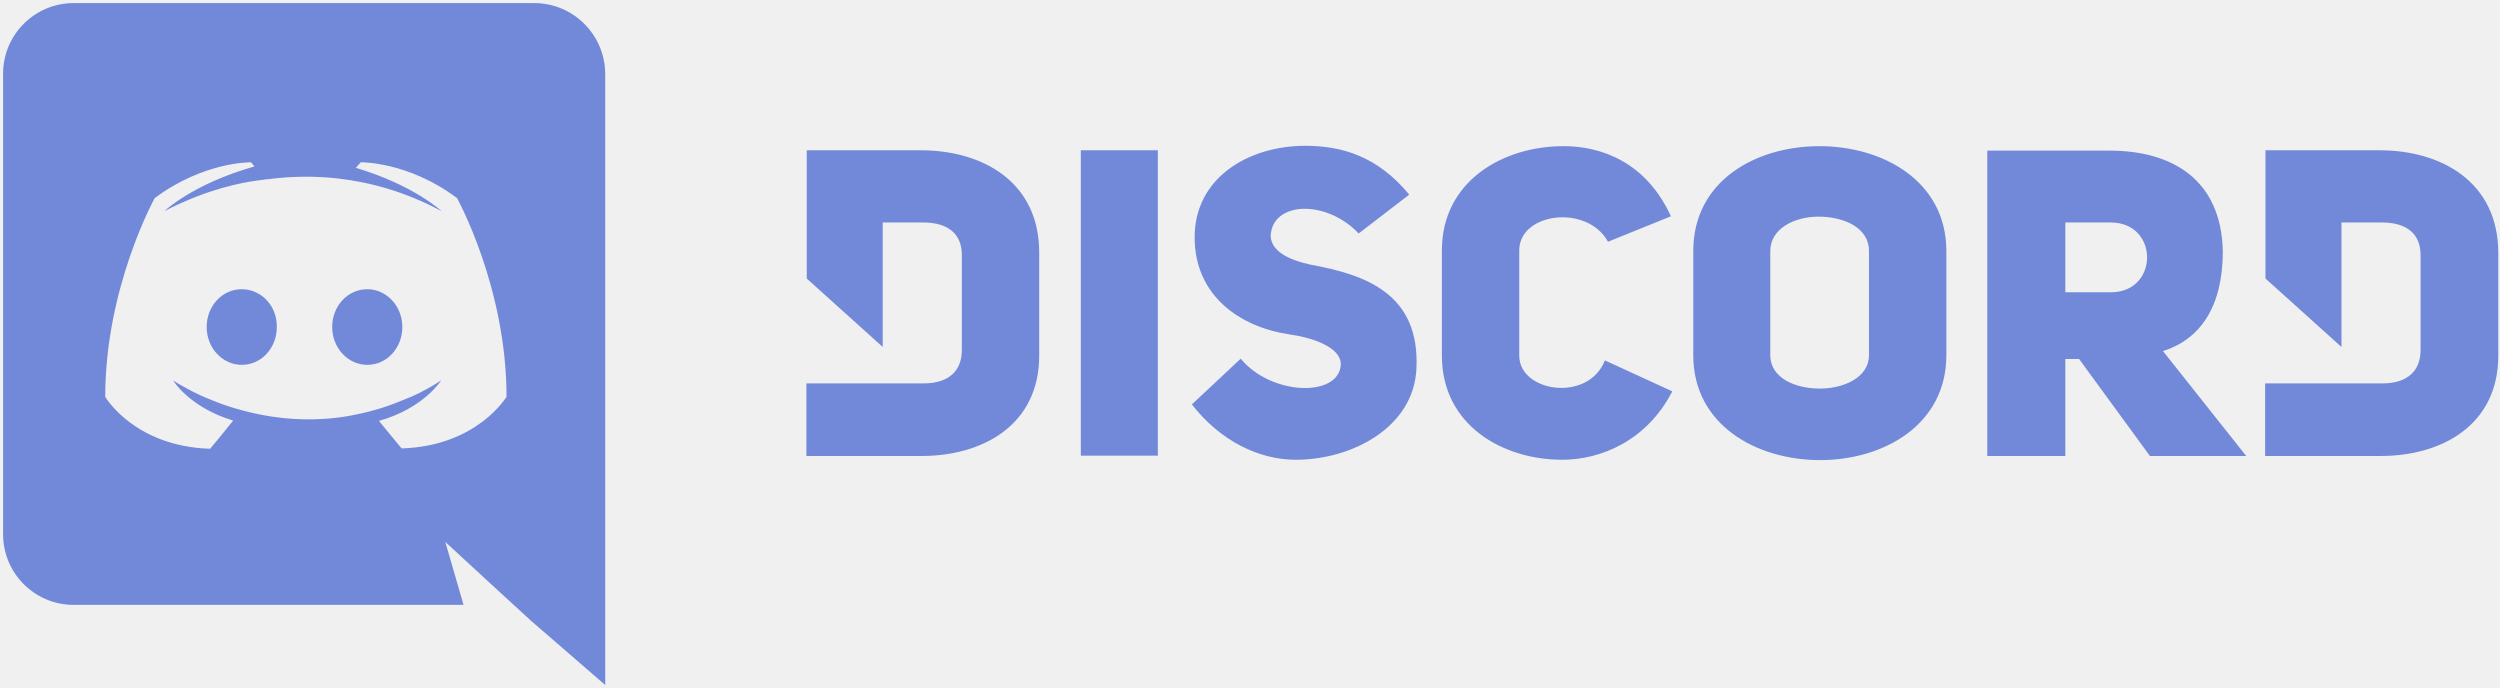
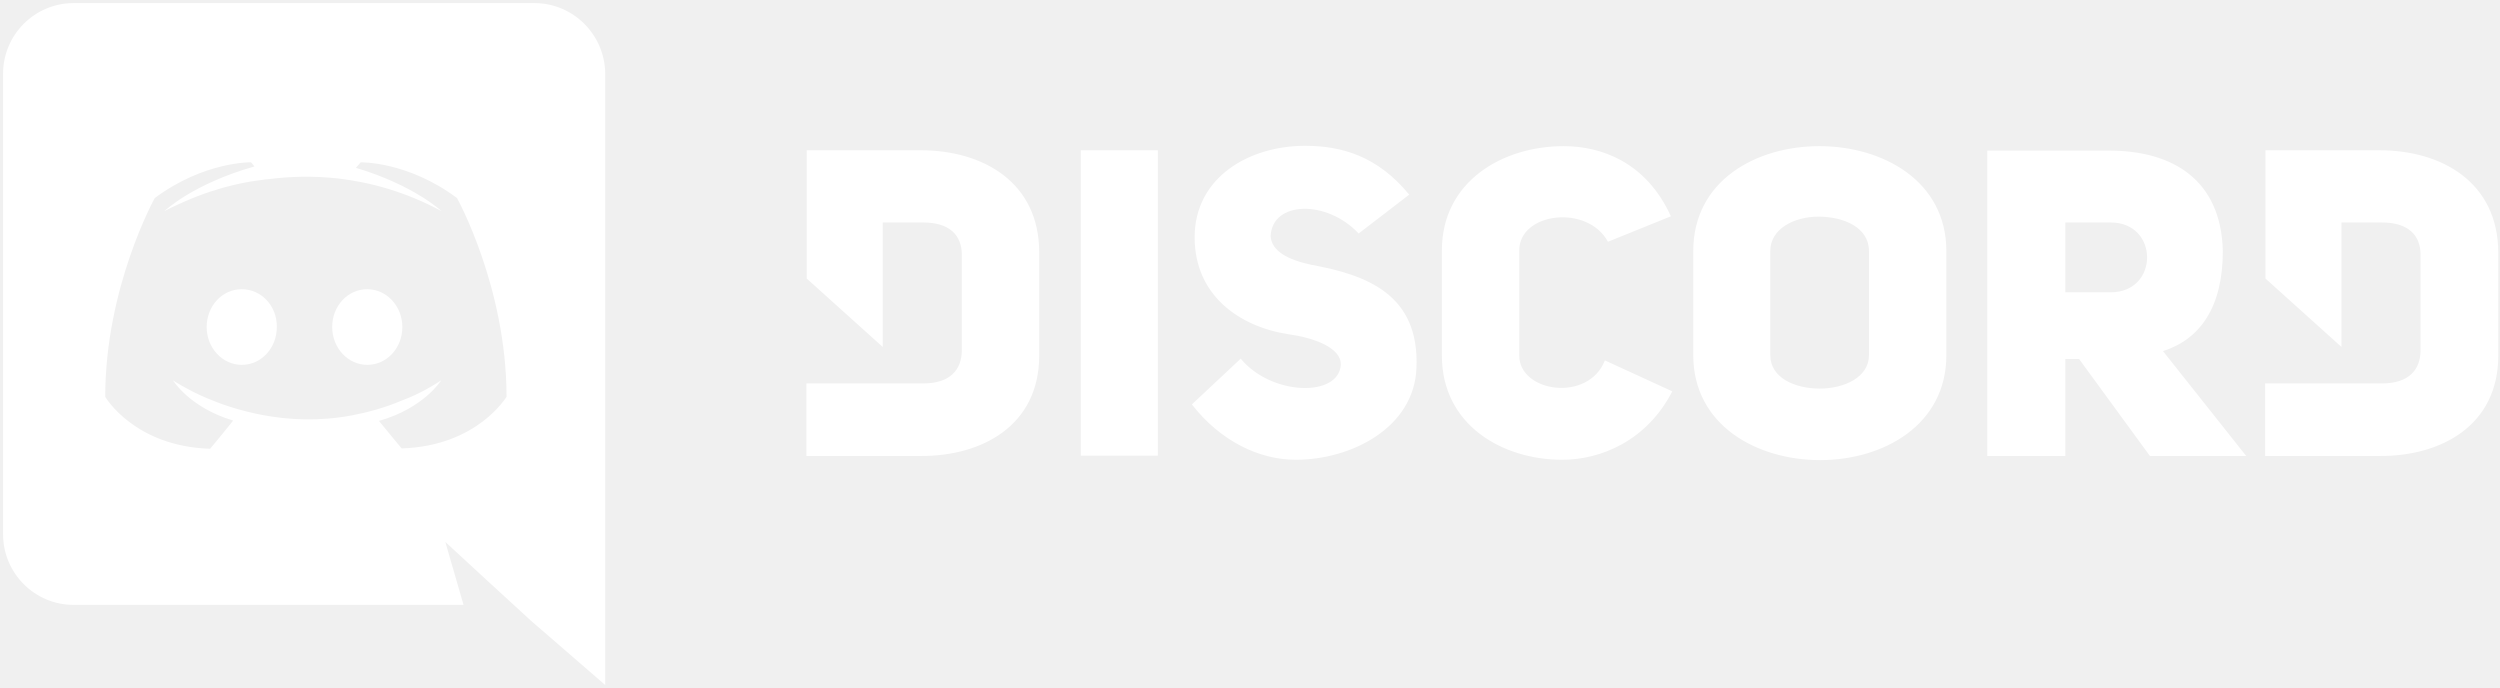
<svg xmlns="http://www.w3.org/2000/svg" width="727" height="200" viewBox="0 0 727 200">
-   <g fill="#7289DA">
+   <g fill="#ffffff">
    <path d="M106.8,84.1 C101.1,84.1 96.6,89 96.6,95.1 C96.6,101.2 101.2,106.1 106.8,106.1 C112.5,106.1 117,101.2 117,95.1 C117,89 112.4,84.1 106.8,84.1 Z M70.3,84.1 C64.6,84.1 60.1,89 60.1,95.1 C60.1,101.2 64.7,106.1 70.3,106.1 C76,106.1 80.5,101.2 80.5,95.1 C80.6,89 76,84.1 70.3,84.1 Z" />
    <path d="M155.4,0.9 L21.4,0.9 C10.1,0.9 0.9,10.1 0.9,21.4 L0.9,155.4 C0.9,166.7 10.1,175.9 21.4,175.9 L134.8,175.9 L129.5,157.6 L142.3,169.4 L154.4,180.5 L176,199.2 L176,21.4 C175.9,10.1 166.7,0.9 155.4,0.9 Z M116.8,130.4 C116.8,130.4 113.2,126.1 110.2,122.4 C123.3,118.7 128.3,110.6 128.3,110.6 C124.2,113.3 120.3,115.2 116.8,116.5 C111.8,118.6 107,119.9 102.3,120.8 C92.7,122.6 83.9,122.1 76.4,120.7 C70.7,119.6 65.8,118.1 61.7,116.4 C59.4,115.5 56.9,114.4 54.4,113 C54.1,112.8 53.8,112.7 53.5,112.5 C53.3,112.4 53.2,112.3 53.1,112.3 C51.3,111.3 50.3,110.6 50.3,110.6 C50.3,110.6 55.1,118.5 67.8,122.3 C64.8,126.1 61.1,130.5 61.1,130.5 C39,129.8 30.6,115.4 30.6,115.4 C30.6,83.5 45,57.6 45,57.6 C59.4,46.9 73,47.2 73,47.2 L74,48.4 C56,53.5 47.8,61.4 47.8,61.4 C47.8,61.4 50,60.2 53.7,58.6 C64.4,53.9 72.9,52.7 76.4,52.3 C77,52.2 77.5,52.1 78.1,52.1 C84.2,51.3 91.1,51.1 98.3,51.9 C107.8,53 118,55.8 128.4,61.4 C128.4,61.4 120.5,53.9 103.5,48.8 L104.9,47.2 C104.9,47.2 118.6,46.9 132.9,57.6 C132.9,57.6 147.3,83.5 147.3,115.4 C147.3,115.3 138.9,129.7 116.8,130.4 L116.8,130.4 Z M267.8,43.7 L234.6,43.7 L234.6,81 L256.7,100.9 L256.7,64.7 L268.5,64.7 C276,64.7 279.7,68.3 279.7,74.1 L279.7,101.8 C279.7,107.6 276.2,111.5 268.5,111.5 L234.5,111.5 L234.5,132.6 L267.7,132.6 C285.5,132.7 302.2,123.8 302.2,103.4 L302.2,73.6 C302.3,52.8 285.6,43.7 267.8,43.7 L267.8,43.7 Z M441.8,103.4 L441.8,72.8 C441.8,61.8 461.6,59.3 467.6,70.3 L485.9,62.9 C478.7,47.1 465.6,42.5 454.7,42.5 C436.9,42.5 419.3,52.8 419.3,72.8 L419.3,103.4 C419.3,123.6 436.9,133.7 454.3,133.7 C465.5,133.7 478.9,128.2 486.3,113.8 L466.7,104.8 C461.9,117.1 441.8,114.1 441.8,103.4 Z M381.3,77 C374.4,75.5 369.8,73 369.5,68.7 C369.9,58.4 385.8,58 395.1,67.9 L409.8,56.6 C400.6,45.4 390.2,42.4 379.5,42.4 C363.2,42.4 347.4,51.6 347.4,69 C347.4,85.9 360.4,95 374.7,97.2 C382,98.2 390.1,101.1 389.9,106.1 C389.3,115.6 369.7,115.1 360.8,104.3 L346.6,117.6 C354.9,128.3 366.2,133.7 376.8,133.7 C393.1,133.7 411.2,124.3 411.9,107.1 C412.9,85.4 397.1,79.9 381.3,77 Z M314.3,132.5 L336.7,132.5 L336.7,43.7 L314.3,43.7 L314.3,132.5 Z M692,43.7 L658.8,43.7 L658.8,81 L680.9,100.9 L680.9,64.7 L692.7,64.7 C700.2,64.7 703.9,68.3 703.9,74.1 L703.9,101.8 C703.9,107.6 700.4,111.5 692.7,111.5 L658.7,111.5 L658.7,132.6 L692,132.6 C709.8,132.7 726.5,123.8 726.5,103.4 L726.5,73.6 C726.5,52.8 709.8,43.7 692,43.7 Z M529.1,42.5 C510.7,42.5 492.4,52.5 492.4,73 L492.4,103.3 C492.4,123.6 510.8,133.8 529.3,133.8 C547.7,133.8 566,123.6 566,103.3 L566,73 C566,52.6 547.5,42.5 529.1,42.5 Z M543.5,103.3 C543.5,109.7 536.3,113 529.2,113 C522,113 514.8,109.9 514.8,103.3 L514.8,73 C514.8,66.5 521.8,63 528.8,63 C536.1,63 543.5,66.1 543.5,73 L543.5,103.3 L543.5,103.3 Z M646.4,73 C645.9,52.2 631.7,43.8 613.4,43.8 L577.9,43.8 L577.9,132.6 L600.6,132.6 L600.6,104.4 L604.6,104.4 L625.2,132.6 L653.2,132.6 L629,102.1 C639.7,98.7 646.4,89.4 646.4,73 Z M613.8,85 L600.6,85 L600.6,64.7 L613.8,64.7 C627.9,64.7 627.9,85 613.8,85 Z" />
  </g>
</svg>
